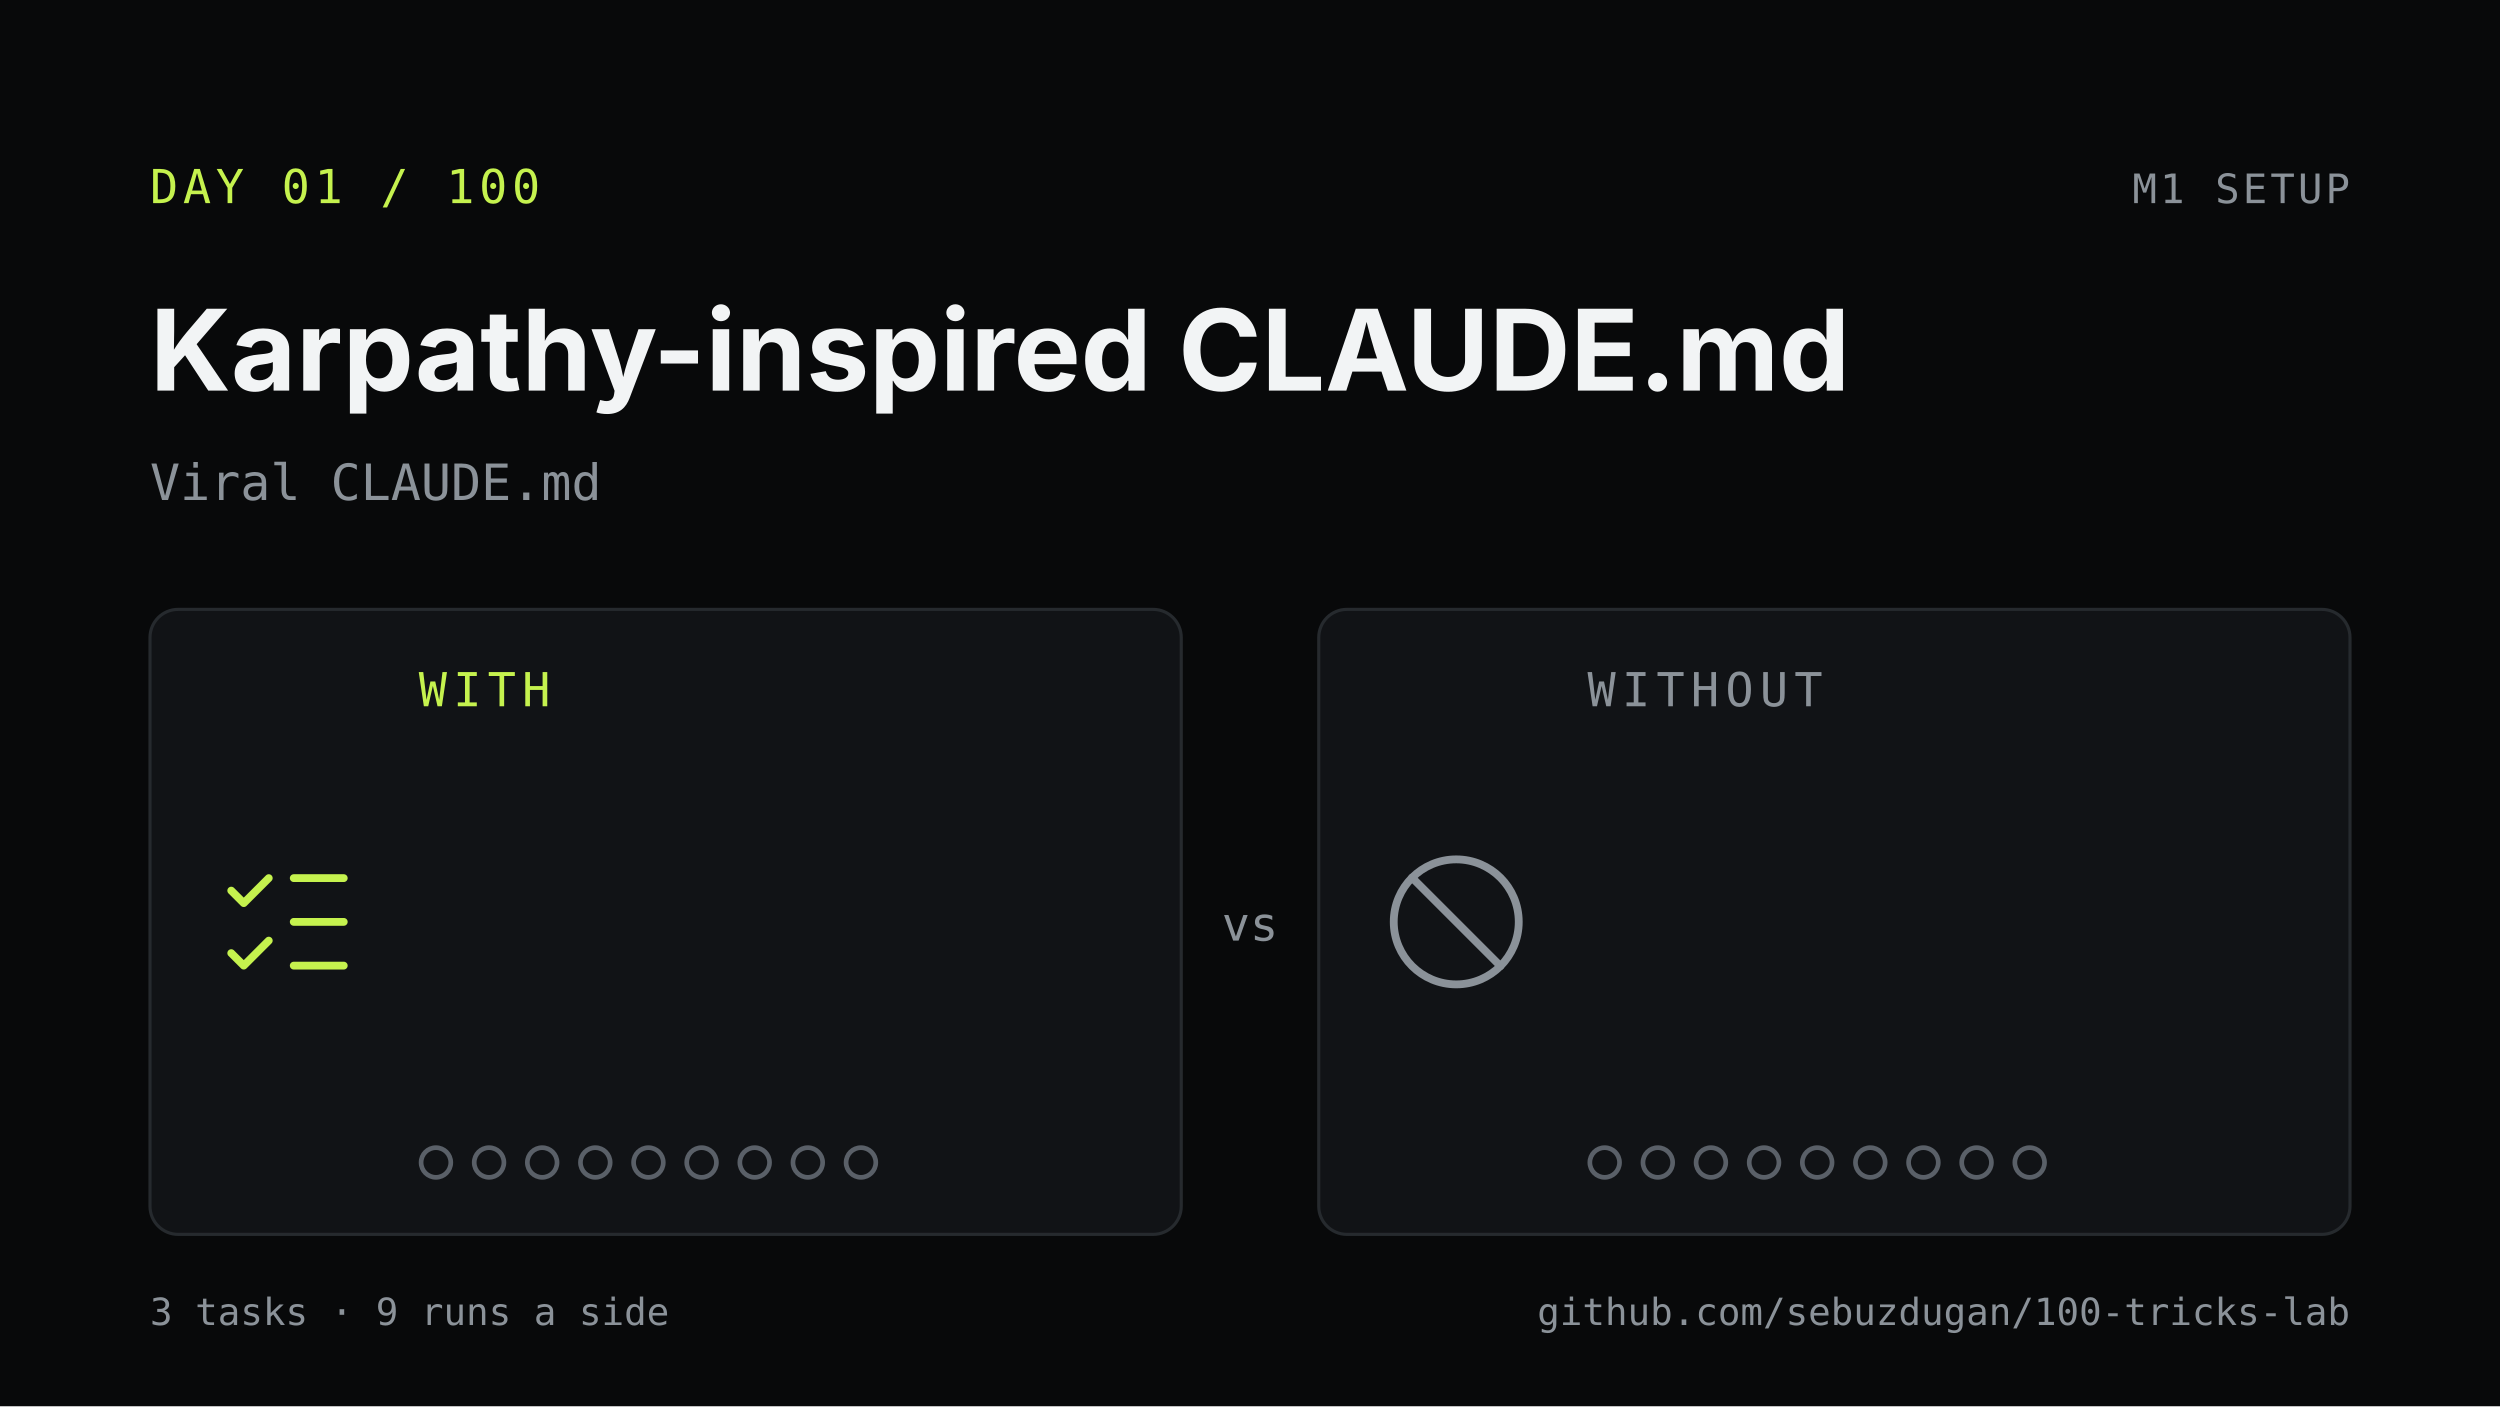
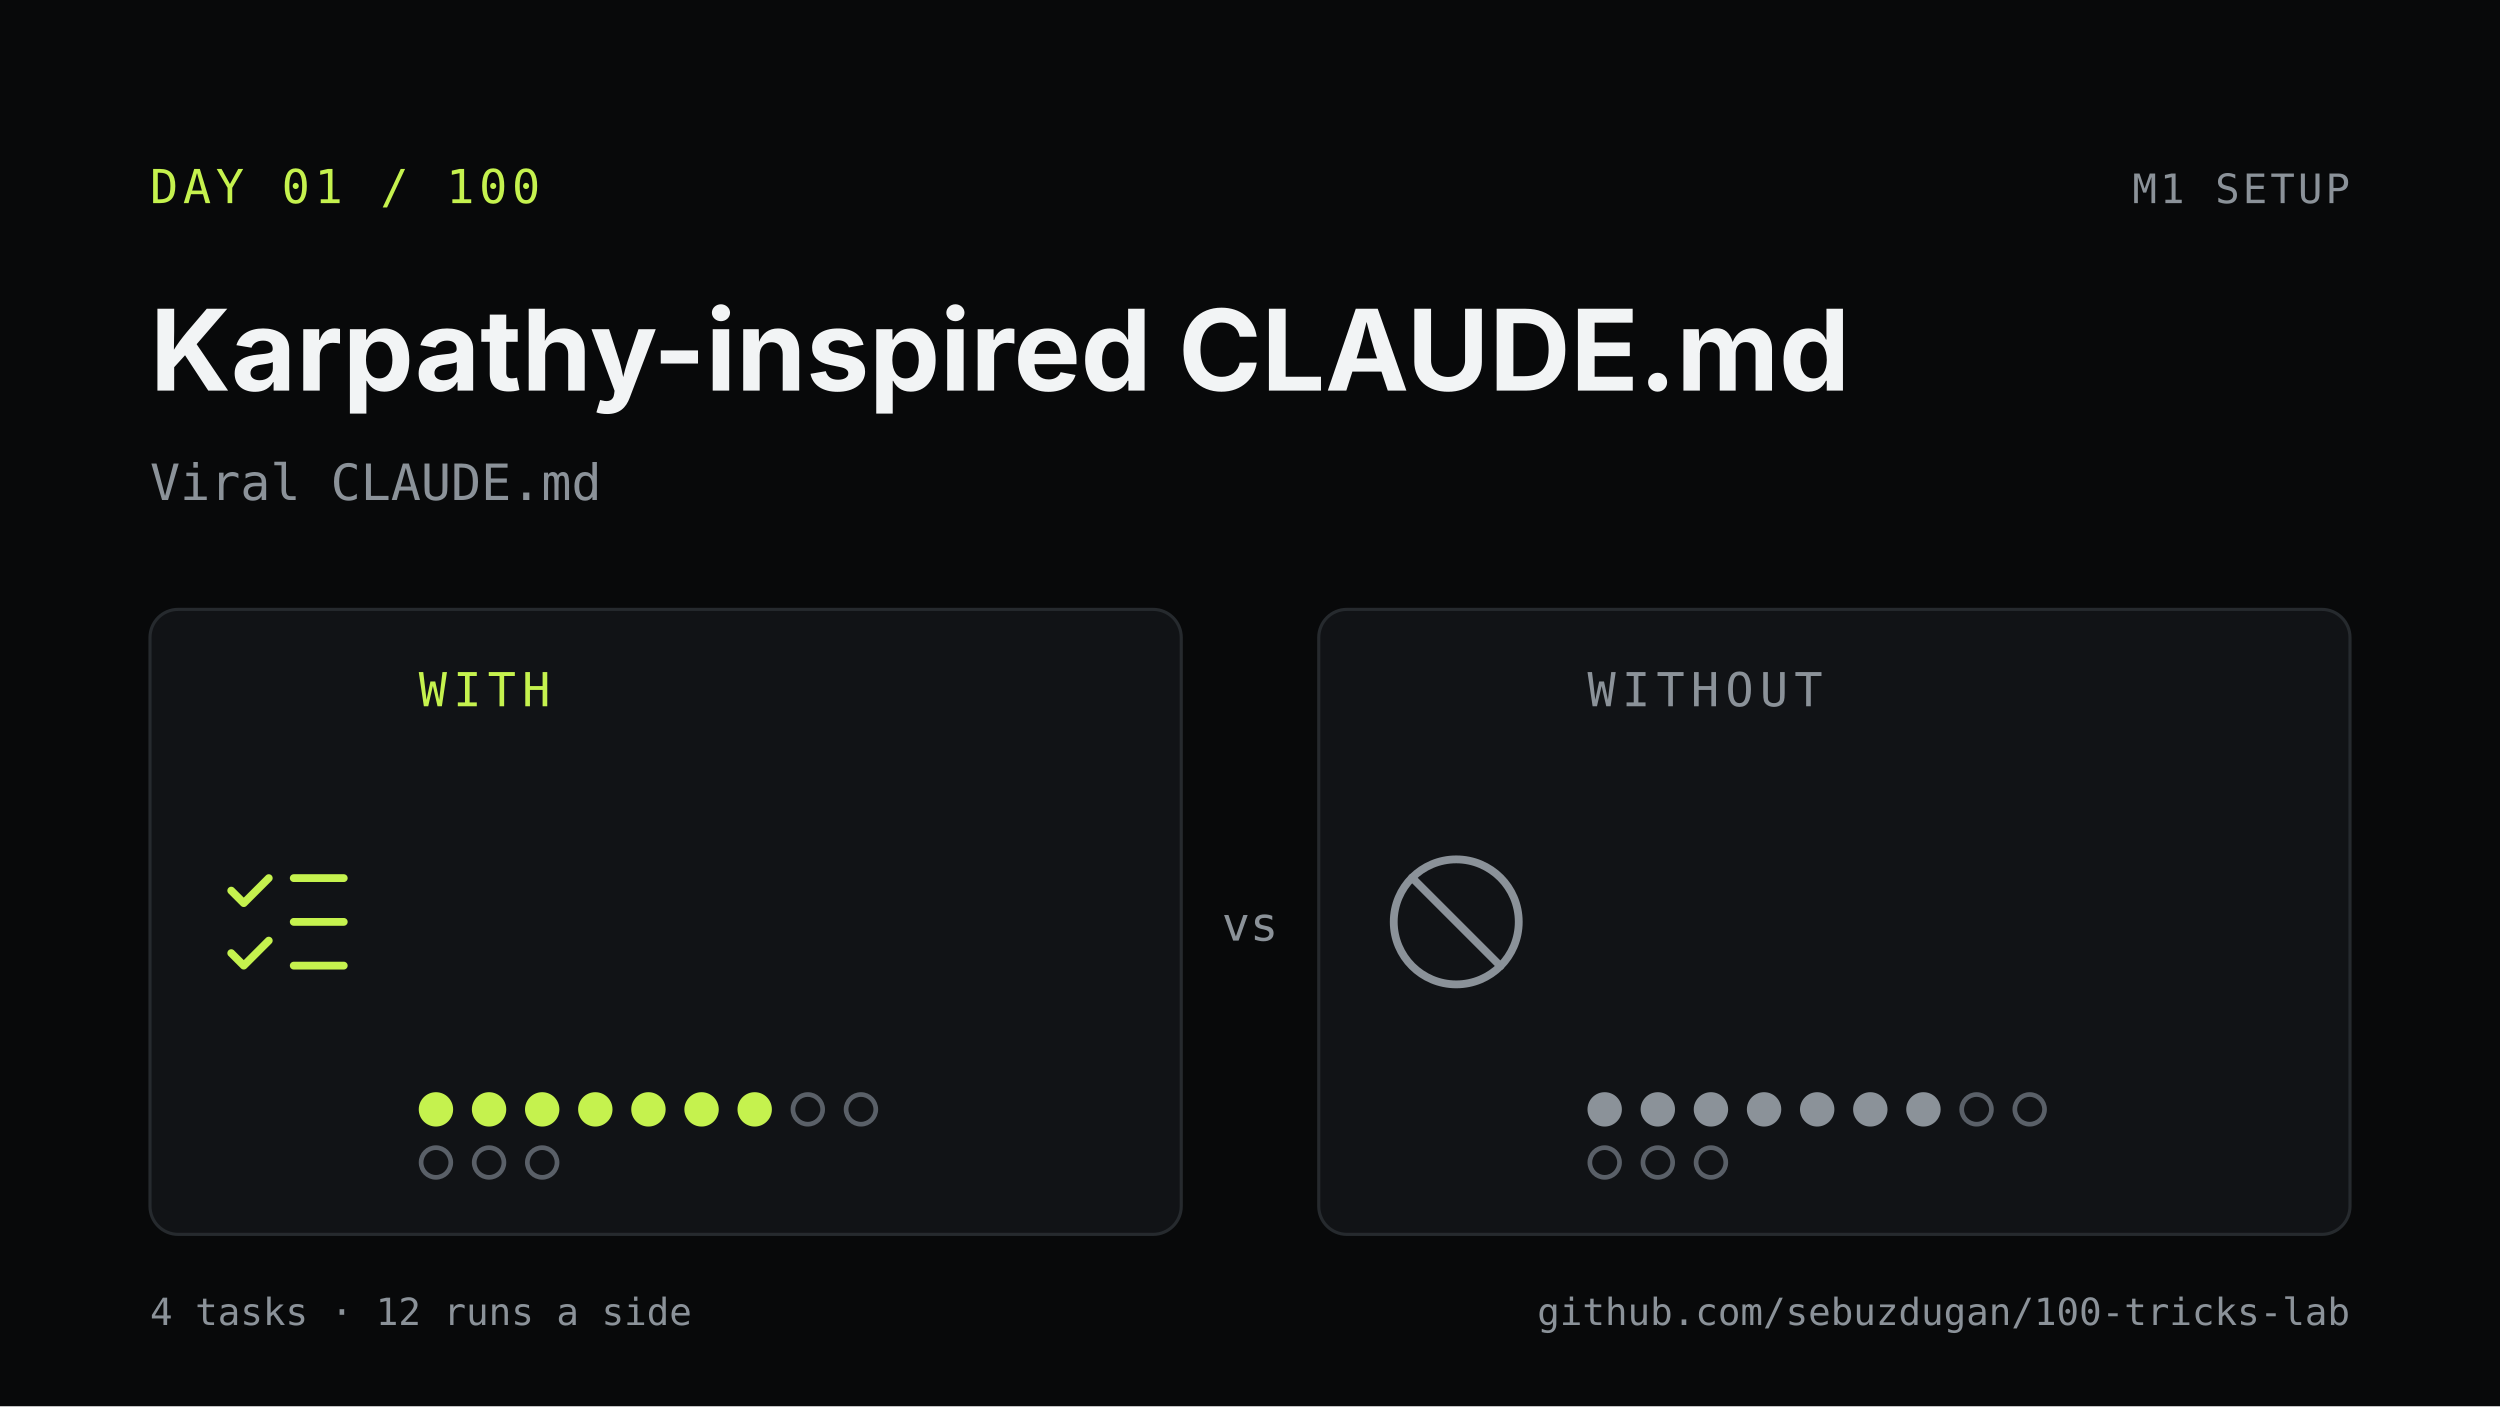
<svg xmlns="http://www.w3.org/2000/svg" width="1600" height="900" viewBox="0 0 1600 900">
  <rect width="1600" height="900" fill="#08090a" />
  <text x="96" y="130" font-family="'SF Mono', Menlo, monospace" font-size="30" letter-spacing="3" fill="#c5f24e">DAY 01 / 100</text>
  <text x="1504" y="130" text-anchor="end" font-family="'SF Mono', Menlo, monospace" font-size="26" letter-spacing="2" fill="#8b9299">M1 SETUP</text>
  <text x="96" y="250" font-family="Inter, 'Helvetica Neue', Helvetica, Arial, sans-serif" font-weight="700" font-size="72" fill="#f2f4f5">Karpathy-inspired CLAUDE.md</text>
  <text x="96" y="320" font-family="'SF Mono', Menlo, monospace" font-size="32" fill="#8b9299">Viral CLAUDE.md</text>
  <rect x="96" y="390" width="660" height="400" rx="18" fill="#111316" stroke="#262a2e" stroke-width="2" />
  <g transform="translate(136,542.0) scale(4.0)" fill="none" stroke="#c5f24e" stroke-width="1.25" stroke-linecap="round" stroke-linejoin="round">
    <path d="M13 5h8" />
    <path d="M13 12h8" />
    <path d="M13 19h8" />
    <path d="m3 17 2 2 4-4" />
    <path d="m3 7 2 2 4-4" />
  </g>
  <text x="268" y="452" font-family="'SF Mono', Menlo, monospace" font-size="30" letter-spacing="4" fill="#c5f24e">WITH</text>
+   <circle cx="279" cy="710" r="11" fill="#c5f24e" />
+   <circle cx="313" cy="710" r="11" fill="#c5f24e" />
+   <circle cx="347" cy="710" r="11" fill="#c5f24e" />
+   <circle cx="381" cy="710" r="11" fill="#c5f24e" />
+   <circle cx="415" cy="710" r="11" fill="#c5f24e" />
+   <circle cx="449" cy="710" r="11" fill="#c5f24e" />
+   <circle cx="483" cy="710" r="11" fill="#c5f24e" />
+   <circle cx="517" cy="710" r="9.5" fill="none" stroke="#5a6068" stroke-width="3" />
+   <circle cx="551" cy="710" r="9.5" fill="none" stroke="#5a6068" stroke-width="3" />
  <circle cx="279" cy="744" r="9.5" fill="none" stroke="#5a6068" stroke-width="3" />
  <circle cx="313" cy="744" r="9.5" fill="none" stroke="#5a6068" stroke-width="3" />
  <circle cx="347" cy="744" r="9.5" fill="none" stroke="#5a6068" stroke-width="3" />
-   <circle cx="381" cy="744" r="9.5" fill="none" stroke="#5a6068" stroke-width="3" />
-   <circle cx="415" cy="744" r="9.5" fill="none" stroke="#5a6068" stroke-width="3" />
-   <circle cx="449" cy="744" r="9.5" fill="none" stroke="#5a6068" stroke-width="3" />
-   <circle cx="483" cy="744" r="9.5" fill="none" stroke="#5a6068" stroke-width="3" />
-   <circle cx="517" cy="744" r="9.5" fill="none" stroke="#5a6068" stroke-width="3" />
-   <circle cx="551" cy="744" r="9.5" fill="none" stroke="#5a6068" stroke-width="3" />
  <rect x="844" y="390" width="660" height="400" rx="18" fill="#111316" stroke="#262a2e" stroke-width="2" />
  <g transform="translate(884,542.0) scale(4.0)" fill="none" stroke="#8b9299" stroke-width="1.25" stroke-linecap="round" stroke-linejoin="round">
    <circle cx="12" cy="12" r="10" />
    <path d="M4.929 4.929 19.07 19.071" />
  </g>
  <text x="1016" y="452" font-family="'SF Mono', Menlo, monospace" font-size="30" letter-spacing="4" fill="#8b9299">WITHOUT</text>
+   <circle cx="1027" cy="710" r="11" fill="#8b9299" />
+   <circle cx="1061" cy="710" r="11" fill="#8b9299" />
+   <circle cx="1095" cy="710" r="11" fill="#8b9299" />
+   <circle cx="1129" cy="710" r="11" fill="#8b9299" />
+   <circle cx="1163" cy="710" r="11" fill="#8b9299" />
+   <circle cx="1197" cy="710" r="11" fill="#8b9299" />
+   <circle cx="1231" cy="710" r="11" fill="#8b9299" />
+   <circle cx="1265" cy="710" r="9.5" fill="none" stroke="#5a6068" stroke-width="3" />
+   <circle cx="1299" cy="710" r="9.5" fill="none" stroke="#5a6068" stroke-width="3" />
  <circle cx="1027" cy="744" r="9.5" fill="none" stroke="#5a6068" stroke-width="3" />
  <circle cx="1061" cy="744" r="9.5" fill="none" stroke="#5a6068" stroke-width="3" />
  <circle cx="1095" cy="744" r="9.5" fill="none" stroke="#5a6068" stroke-width="3" />
-   <circle cx="1129" cy="744" r="9.5" fill="none" stroke="#5a6068" stroke-width="3" />
-   <circle cx="1163" cy="744" r="9.5" fill="none" stroke="#5a6068" stroke-width="3" />
-   <circle cx="1197" cy="744" r="9.5" fill="none" stroke="#5a6068" stroke-width="3" />
-   <circle cx="1231" cy="744" r="9.5" fill="none" stroke="#5a6068" stroke-width="3" />
-   <circle cx="1265" cy="744" r="9.5" fill="none" stroke="#5a6068" stroke-width="3" />
-   <circle cx="1299" cy="744" r="9.5" fill="none" stroke="#5a6068" stroke-width="3" />
  <text x="800.0" y="602.0" text-anchor="middle" font-family="'SF Mono', Menlo, monospace" font-size="30" fill="#8b9299">vs</text>
-   <text x="96" y="848" font-family="'SF Mono', Menlo, monospace" font-size="24" fill="#8b9299">3 tasks · 9 runs a side</text>
+   <text x="96" y="848" font-family="'SF Mono', Menlo, monospace" font-size="24" fill="#8b9299">4 tasks · 12 runs a side</text>
  <text x="1504" y="848" text-anchor="end" font-family="'SF Mono', Menlo, monospace" font-size="24" fill="#8b9299">github.com/sebuzdugan/100-tricks-lab</text>
</svg>
